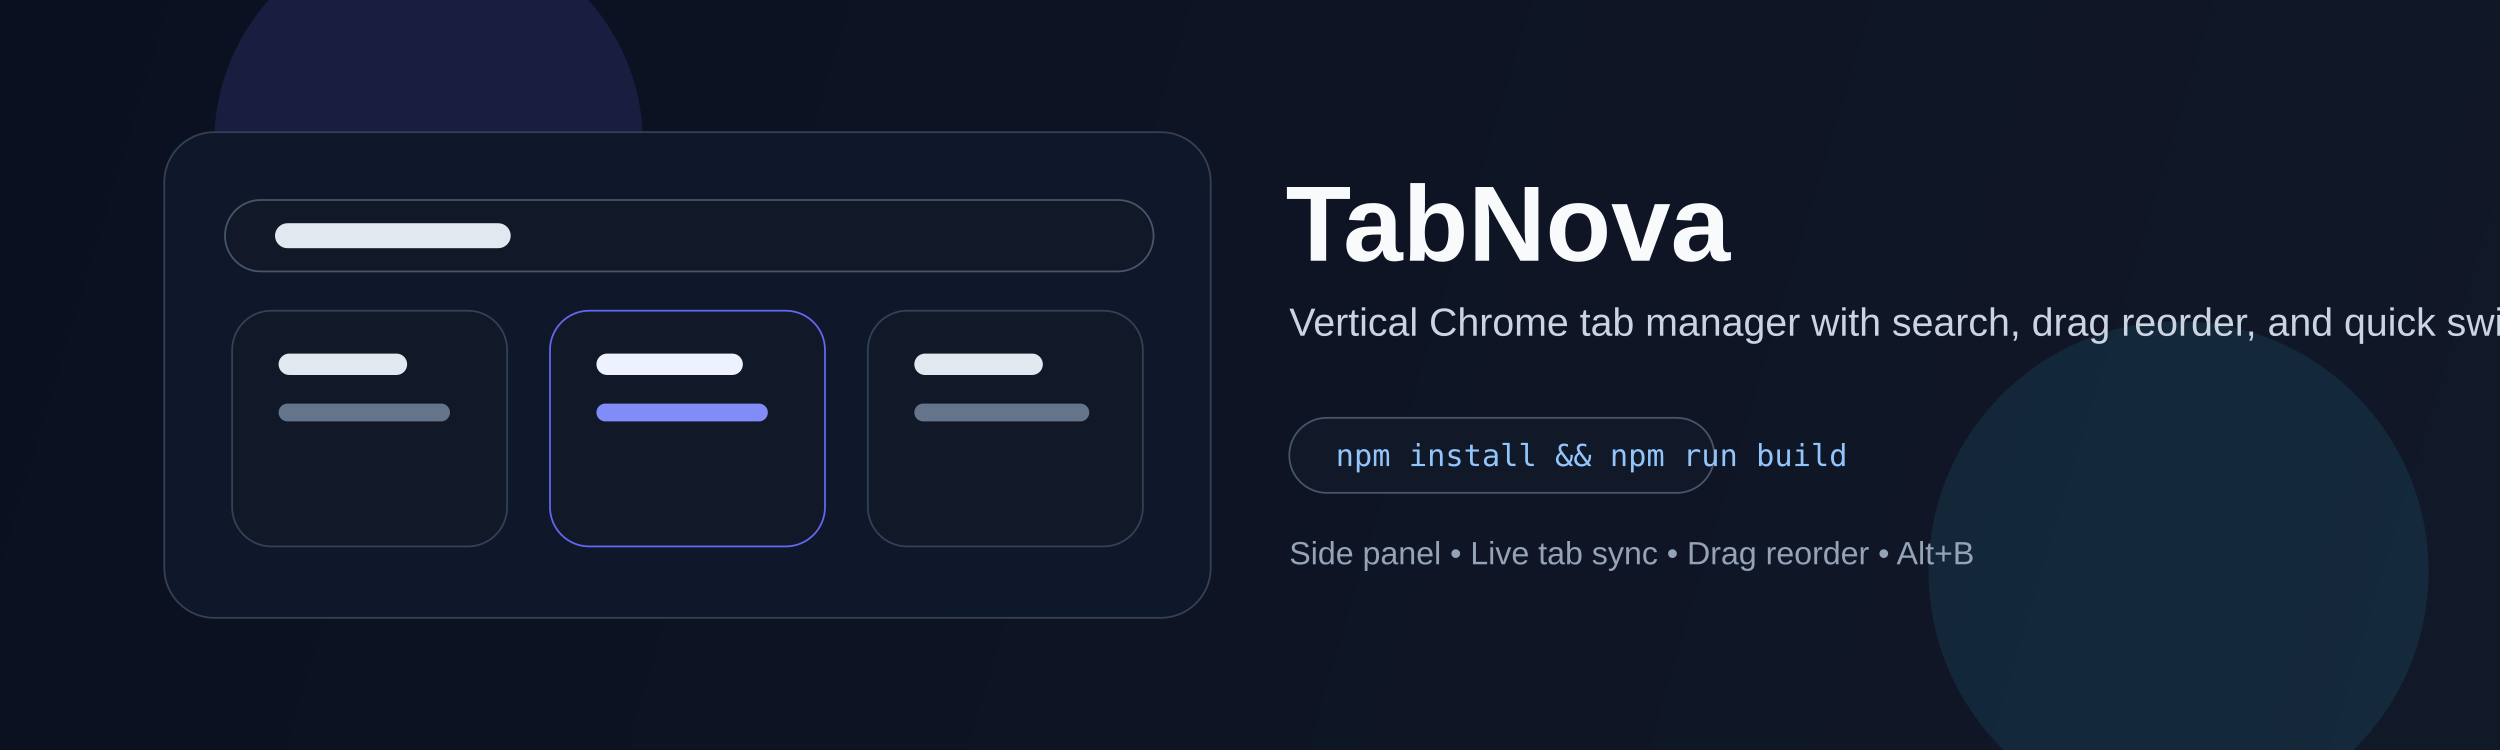
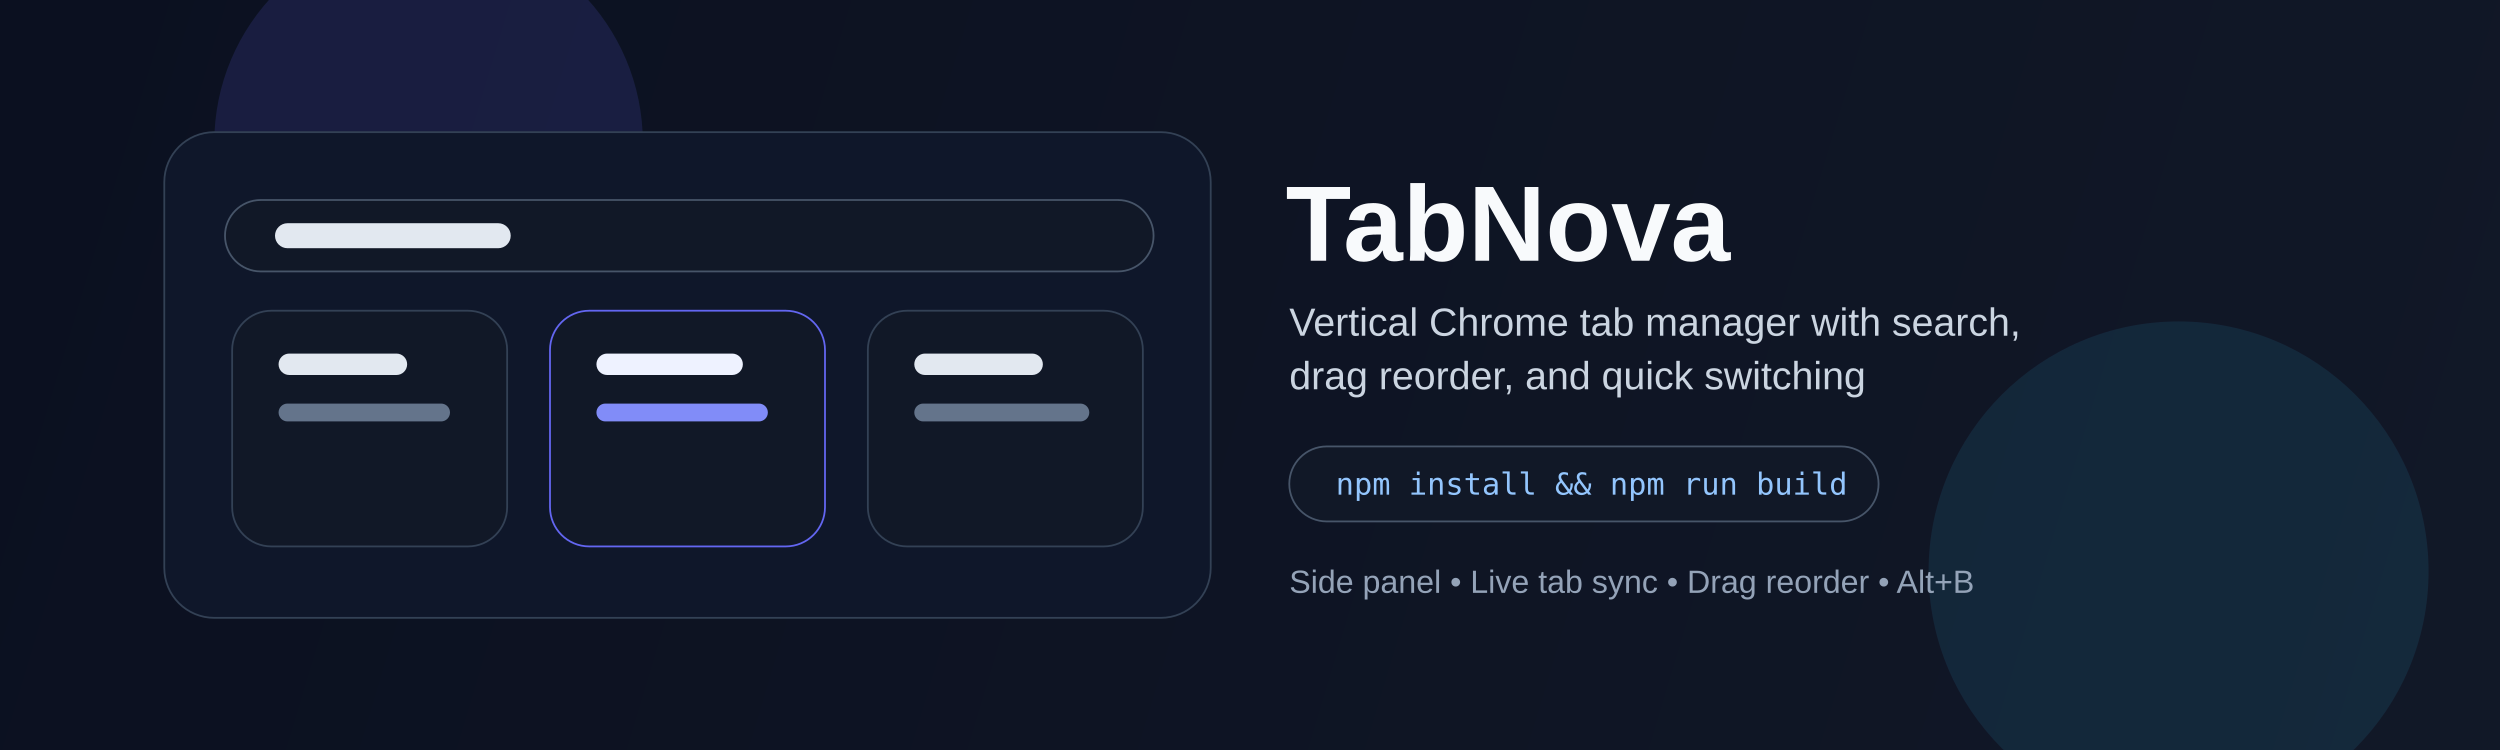
<svg xmlns="http://www.w3.org/2000/svg" width="1400" height="420" viewBox="0 0 1400 420" fill="none" role="img" aria-labelledby="title desc">
  <defs>
    <linearGradient id="bg" x1="0" y1="0" x2="1400" y2="420" gradientUnits="userSpaceOnUse">
      <stop stop-color="#0B1020" />
      <stop offset="1" stop-color="#111827" />
    </linearGradient>
  </defs>
  <rect width="1400" height="420" fill="url(#bg)" />
  <circle cx="240" cy="80" r="120" fill="#6366F1" opacity="0.15" />
  <circle cx="1220" cy="320" r="140" fill="#38BDF8" opacity="0.1" />
  <rect x="92" y="74" width="586" height="272" rx="28" fill="#0F172A" stroke="#334155" />
  <rect x="126" y="112" width="520" height="40" rx="20" fill="#111827" stroke="#475569" />
  <rect x="154" y="125" width="132" height="14" rx="7" fill="#E2E8F0" />
  <rect x="130" y="174" width="154" height="132" rx="22" fill="#111827" stroke="#334155" />
  <rect x="308" y="174" width="154" height="132" rx="22" fill="#111827" stroke="#6366F1" />
  <rect x="486" y="174" width="154" height="132" rx="22" fill="#111827" stroke="#334155" />
  <rect x="156" y="198" width="72" height="12" rx="6" fill="#E2E8F0" />
  <rect x="156" y="226" width="96" height="10" rx="5" fill="#64748B" />
  <rect x="334" y="198" width="82" height="12" rx="6" fill="#EEF2FF" />
  <rect x="334" y="226" width="96" height="10" rx="5" fill="#818CF8" />
  <rect x="512" y="198" width="72" height="12" rx="6" fill="#E2E8F0" />
  <rect x="512" y="226" width="98" height="10" rx="5" fill="#64748B" />
  <text x="720" y="146" fill="#F8FAFC" font-family="Arial, sans-serif" font-size="60" font-weight="700">TabNova</text>
-   <text x="722" y="188" fill="#CBD5E1" font-family="Arial, sans-serif" font-size="22">Vertical Chrome tab manager with search, drag reorder, and quick switching</text>
-   <rect x="722" y="234" width="238" height="42" rx="21" fill="#111827" stroke="#475569" />
-   <text x="748" y="261" fill="#93C5FD" font-family="Menlo, monospace" font-size="17">npm install &amp;&amp; npm run build</text>
-   <text x="722" y="316" fill="#94A3B8" font-family="Arial, sans-serif" font-size="18">Side panel  •  Live tab sync  •  Drag reorder  •  Alt+B</text>
+   <text x="722" y="188" fill="#CBD5E1" font-family="Arial, sans-serif" font-size="22">
+     <tspan x="722" dy="0">Vertical Chrome tab manager with search,</tspan>
+     <tspan x="722" dy="30">drag reorder, and quick switching</tspan>
+   </text>
+   <rect x="722" y="250" width="330" height="42" rx="21" fill="#111827" stroke="#475569" />
+   <text x="748" y="277" fill="#93C5FD" font-family="Menlo, monospace" font-size="17">npm install &amp;&amp; npm run build</text>
+   <text x="722" y="332" fill="#94A3B8" font-family="Arial, sans-serif" font-size="18">Side panel  •  Live tab sync  •  Drag reorder  •  Alt+B</text>
</svg>
